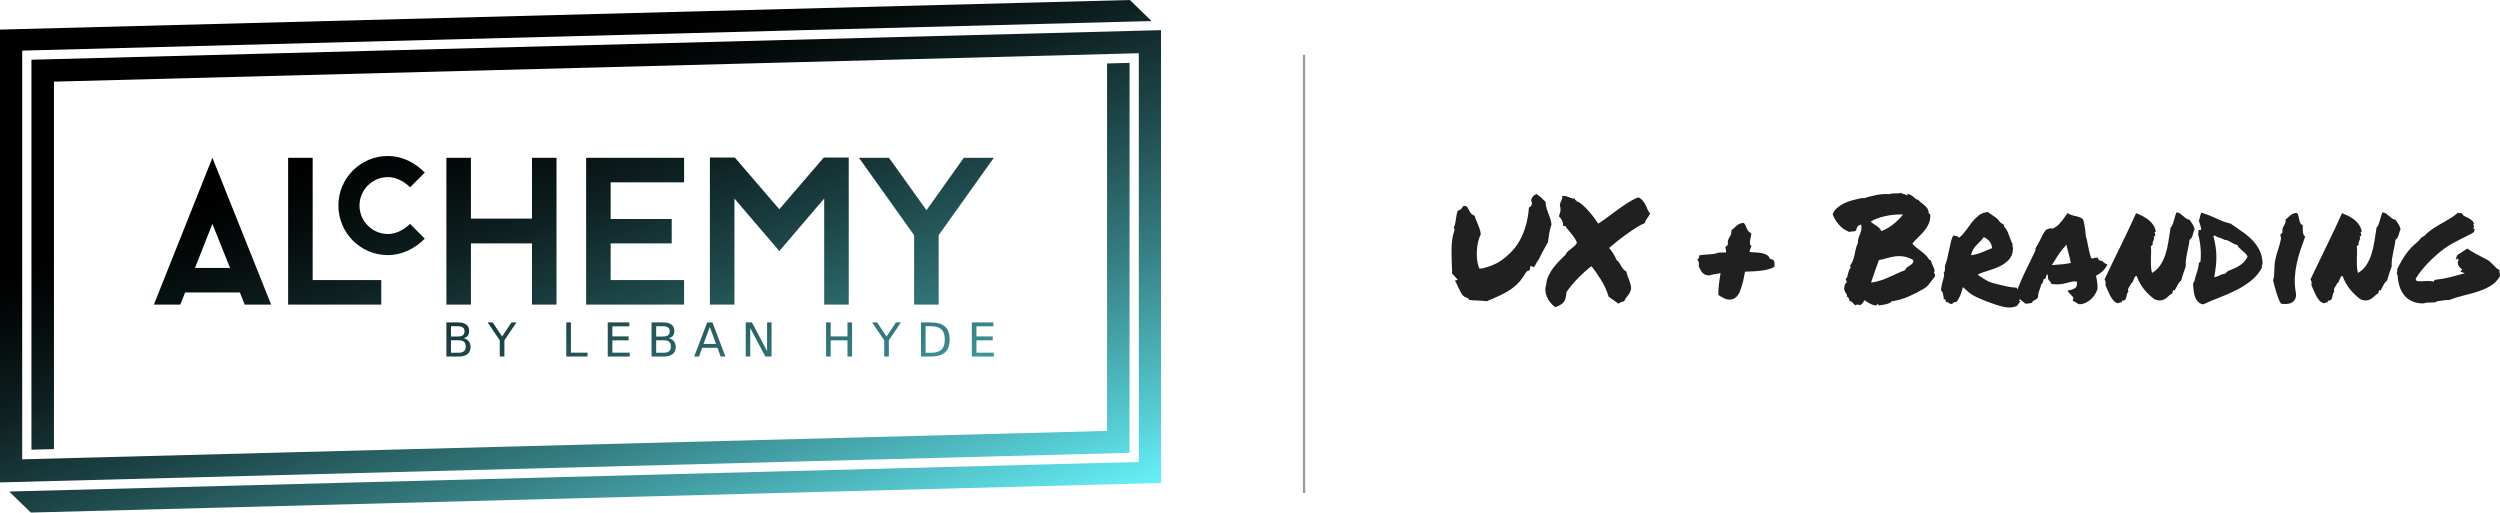
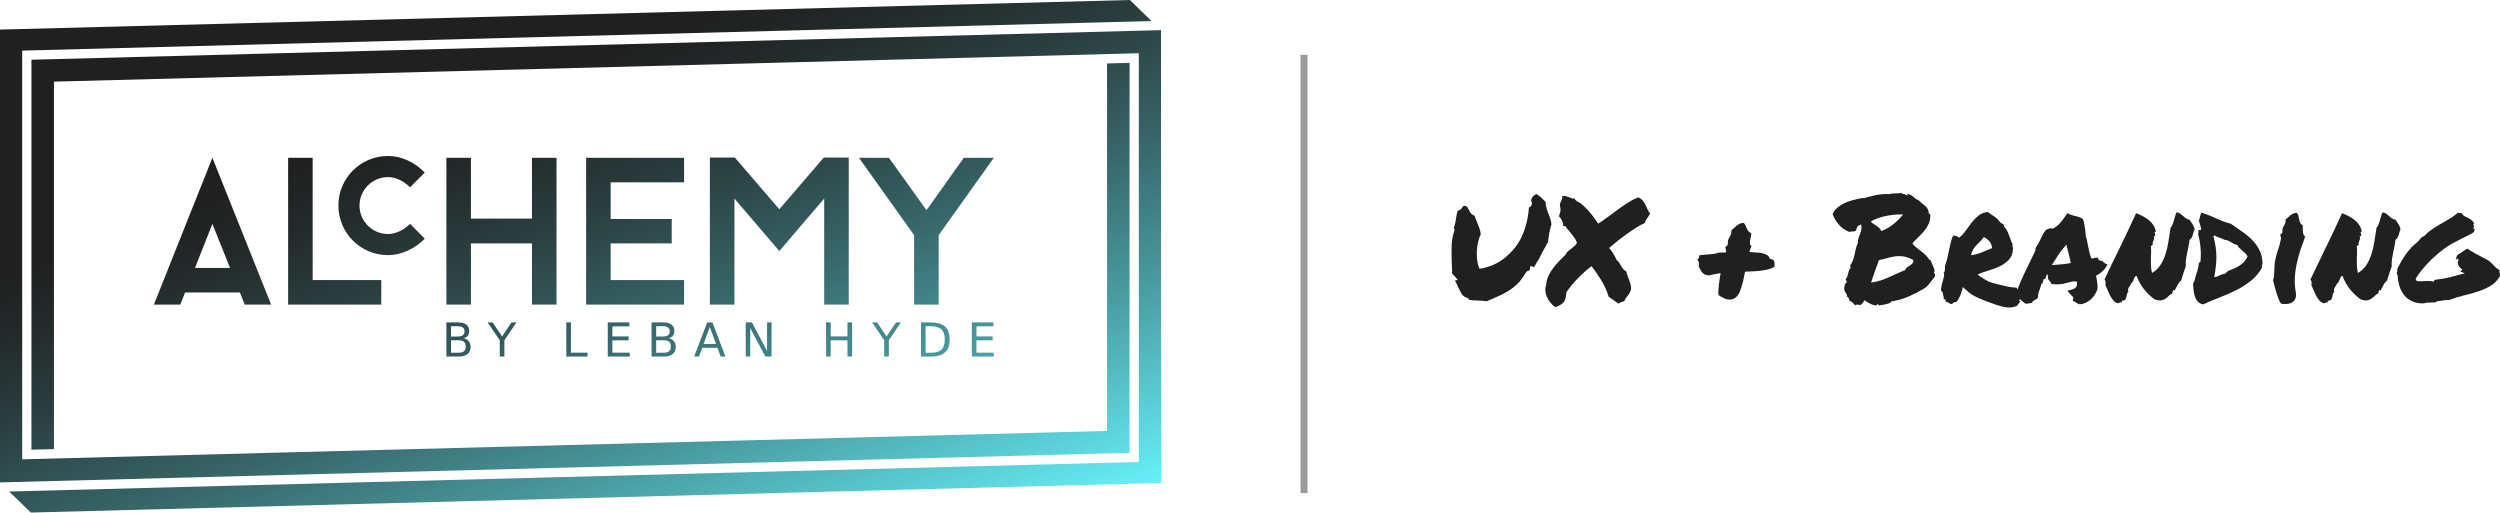
<svg xmlns="http://www.w3.org/2000/svg" version="1.1" baseProfile="basic" id="frame_base_shear2" x="0px" y="0px" width="1073.567px" height="220.106px" viewBox="0 0 1073.567 220.106" xml:space="preserve">
  <path display="none" d="M502.326,7.274l-9.499-8.826L10.142,11.088v199.367l11.039,11.204l481.146-12.6V7.274z M19.74,20.762  l9.176,9.314l0.266-0.263v171.375l-9.442,0.246V20.762z M501.345,208.104L21.599,220.666l-9.298-9.437l479.473-12.553V17.259  l-0.072,0.002v-0.026l-9.571,0.25v0.027L29.608,29.362l-9.193-9.333l480.93-12.592V208.104z M30.163,201.164V30.329L482.13,18.494  v170.835L30.163,201.164z" />
  <linearGradient id="SVGID_1_" gradientUnits="userSpaceOnUse" x1="309.732" y1="276.129" x2="188.838" y2="-56.024">
    <stop offset="0" style="stop-color:#66F1FA" />
-     <stop offset="0.114" style="stop-color:#51BFC6" />
-     <stop offset="0.279" style="stop-color:#347C80" />
-     <stop offset="0.429" style="stop-color:#1E4749" />
-     <stop offset="0.557" style="stop-color:#0E2021" />
-     <stop offset="0.658" style="stop-color:#040909" />
-     <stop offset="0.72" style="stop-color:#000000" />
+     <stop offset="0.05" style="stop-color:#60DEE6" />
+     <stop offset="0.233" style="stop-color:#499BA0" />
+     <stop offset="0.398" style="stop-color:#376669" />
+     <stop offset="0.539" style="stop-color:#2B4041" />
+     <stop offset="0.651" style="stop-color:#232929" />
+     <stop offset="0.72" style="stop-color:#202020" />
  </linearGradient>
  <path fill="url(#SVGID_1_)" d="M216.6,153.118v-6.979l5.184-7.681h-2.13l-4.036,6.03l-4.064-6.03h-2.131l5.184,7.681v6.979H216.6z   M191.689,67.752v63.062h10.541v-26.305h26.215v26.305h10.543V67.752h-10.543v26.125H202.23V67.752H191.689z M13.503,25.646v167.462  l9.666-0.252V35.059l465.866-12.199v175.512L3.938,211.073l9.277,9.033l485.354-12.709V12.944L13.503,25.646z M381.696,153.118  v-6.979l5.184-7.681h-2.13l-4.036,6.03l-4.063-6.03h-2.13l5.184,7.681v6.979H381.696z M103.014,125.589l2.07,5.225h11.352  L91.211,67.752l-25.135,63.062H77.43l2.07-5.225H103.014z M91.211,96.13l7.568,18.92H83.734L91.211,96.13z M191.685,153.118h5.262  c1.643,0,2.911-0.357,3.801-1.071c0.889-0.713,1.335-1.725,1.335-3.033c0-0.995-0.27-1.825-0.81-2.489  c-0.539-0.664-1.297-1.102-2.272-1.311c0.812-0.13,1.427-0.462,1.845-0.991c0.42-0.53,0.629-1.243,0.629-2.14  c0-1.16-0.411-2.054-1.229-2.683c-0.818-0.628-1.983-0.942-3.494-0.942h-5.067V153.118z M193.667,140.089h2.938  c0.969,0,1.69,0.183,2.165,0.549c0.474,0.367,0.711,0.919,0.711,1.658c0,0.747-0.237,1.303-0.711,1.665  c-0.475,0.363-1.196,0.545-2.165,0.545h-2.938V140.089z M193.667,146.117h3.181c1.068,0,1.859,0.217,2.374,0.653  c0.512,0.435,0.77,1.11,0.77,2.027c0,0.909-0.257,1.585-0.77,2.028c-0.515,0.44-1.306,0.661-2.374,0.661h-3.181V146.117z   M166.602,76.048c3.344,0,6.809,1.704,9.484,4.38l6.326-6.325c-4.318-4.378-9.852-7.114-15.811-7.114  c-11.797,0-21.285,9.546-21.285,21.282c0,11.737,9.488,21.285,21.285,21.285c5.959,0,11.492-2.737,15.811-7.056l-6.326-6.385  c-2.676,2.676-6.141,4.378-9.484,4.378c-6.691,0-12.223-5.473-12.223-12.223C154.379,81.523,159.91,76.048,166.602,76.048z   M485.066,26.995l-9.666,0.253v157.797L9.534,197.245V21.731l484.95-12.699L485.205,0L0,12.706v194.453l485.066-12.701V26.995z   M123.729,67.752v63.062h39.998v-10.541h-29.459V67.752H123.729z M426.601,140.127v-1.67h-9.268v14.66h9.443v-1.669h-7.462v-5.311  h6.981v-1.672h-6.981v-4.339H426.601z M322.908,138.458h-2.672v14.66h1.926v-12.264l6.498,12.264h2.67v-14.66h-1.924v12.264  L322.908,138.458z M243.18,138.458v14.66h9.125v-1.669h-7.143v-12.991H243.18z M334.662,89.858L315.57,67.663H304.85v63.151h10.541  V85.266l19.271,22.547l19.27-22.547v45.548h10.541V67.663h-10.719L334.662,89.858z M298.092,153.118h2.092l1.336-3.76h6.606  l1.336,3.76h2.062l-5.587-14.66h-2.248L298.092,153.118z M307.507,147.708h-5.39l2.691-7.296L307.507,147.708z M413.896,67.752  l-16.035,22.522l-16.125-22.522h-12.883l23.691,33.242v29.819h10.541v-29.819l23.695-33.242H413.896z M365.911,153.118v-14.66  h-1.982v6.009h-7.208v-6.009h-1.98v14.66h1.98v-6.979h7.208v6.979H365.911z M293.766,78.292v-10.54h-42.066v63.062h42.066v-10.541  h-31.531v-15.764h26.217V94.058h-26.217V78.292H293.766z M395.489,138.458v14.66h4.073c2.828,0,4.909-0.592,6.244-1.778  c1.336-1.185,2.004-3.039,2.004-5.566c0-2.514-0.665-4.361-1.994-5.542c-1.329-1.183-3.412-1.773-6.254-1.773H395.489z   M404.31,141.458c0.939,0.913,1.408,2.352,1.408,4.315c0,1.977-0.469,3.424-1.408,4.34c-0.939,0.915-2.419,1.374-4.442,1.374h-2.396  v-11.397h2.396C401.891,140.089,403.37,140.545,404.31,141.458z M288.956,144.222c0.419-0.53,0.629-1.243,0.629-2.14  c0-1.16-0.411-2.054-1.228-2.683c-0.819-0.628-1.984-0.942-3.494-0.942h-5.067v14.66h5.263c1.642,0,2.909-0.357,3.8-1.071  c0.89-0.713,1.335-1.725,1.335-3.033c0-0.995-0.271-1.825-0.811-2.489c-0.539-0.664-1.297-1.102-2.271-1.311  C287.922,145.083,288.537,144.751,288.956,144.222z M287.332,146.77c0.513,0.435,0.77,1.11,0.77,2.027  c0,0.909-0.257,1.585-0.77,2.028c-0.516,0.44-1.307,0.661-2.372,0.661h-3.181v-5.37h3.181  C286.025,146.117,286.816,146.333,287.332,146.77z M286.88,143.961c-0.475,0.363-1.195,0.545-2.165,0.545h-2.936v-4.417h2.936  c0.97,0,1.69,0.183,2.165,0.549c0.475,0.367,0.71,0.919,0.71,1.658C287.59,143.043,287.354,143.599,286.88,143.961z   M270.255,140.127v-1.67h-9.269v14.66h9.443v-1.669h-7.462v-5.311h6.981v-1.672h-6.981v-4.339H270.255z" />
-   <line fill="none" stroke="#9A9A9A" stroke-miterlimit="10" x1="559.993" y1="211.718" x2="559.993" y2="23.539" />
+   <line fill="none" stroke="#9A9A9A" stroke-width="3" stroke-miterlimit="10" x1="559.993" y1="211.718" x2="559.993" y2="23.539" />
  <g>
    <path fill="#202020" d="M624.614,98.855c-0.084-0.541-0.188-0.875-0.312-1c0.291-0.75,0.51-1.489,0.656-2.219   c0.146-0.729,0.26-1.427,0.344-2.094c0.083-0.583,0.177-1.125,0.281-1.625c0.104-0.5,0.239-0.979,0.406-1.438   c0.708-0.166,1.239-0.469,1.594-0.906c0.354-0.438,0.635-0.822,0.844-1.156c0.75-0.041,1.239,0.062,1.469,0.312   c0.229,0.25,0.489,0.667,0.781,1.25c0.208,0.459,0.5,0.948,0.875,1.469c0.375,0.521,0.938,0.928,1.688,1.219   c0.125,0.459,0.271,0.896,0.438,1.312c0.166,0.417,0.354,0.854,0.562,1.312c0.375,0.875,0.729,1.781,1.062,2.719   c0.333,0.938,0.521,1.823,0.562,2.656c-0.5,0.959-0.886,2.062-1.156,3.312c-0.271,1.25-0.438,2.511-0.5,3.781   c-0.062,1.271-0.031,2.49,0.094,3.656c0.125,1.167,0.333,2.146,0.625,2.938l0.375,1l1.375-0.125c1.5-0.375,2.854-0.802,4.062-1.281   c1.208-0.479,2.333-1.052,3.375-1.719c1.041-0.666,2.041-1.426,3-2.281c0.958-0.854,1.958-1.864,3-3.031   c1-1.166,1.896-2.489,2.688-3.969c0.791-1.479,1.447-3.01,1.969-4.594c0.521-1.583,0.927-3.166,1.219-4.75   c0.291-1.583,0.479-3.062,0.562-4.438c0.791-0.375,1.229-0.979,1.312-1.812l-0.188-0.812c-0.125-0.208-0.178-0.406-0.156-0.594   c0.021-0.188,0.072-0.364,0.156-0.531c0.333-0.958,1.041-1.666,2.125-2.125c0.75,0.5,1.447,1.042,2.094,1.625   c0.646,0.584,1.239,1.167,1.781,1.75c0.083,1.125,0.25,2.094,0.5,2.906s0.521,1.594,0.812,2.344   c0.291,0.709,0.552,1.396,0.781,2.062c0.229,0.667,0.385,1.479,0.469,2.438c-0.417,1.25-0.719,2.428-0.906,3.531   c-0.188,1.104-0.365,2.261-0.531,3.469l-0.125,0.688c-0.75,1.292-1.49,2.615-2.219,3.969c-0.729,1.354-1.323,2.531-1.781,3.531   c-0.25,0.25-0.469,0.542-0.656,0.875c-0.188,0.334-0.365,0.667-0.531,1c-0.084,0.125-0.198,0.334-0.344,0.625   c-0.146,0.292-0.281,0.5-0.406,0.625l-1.5-0.562l-0.375,1.938l-1,0.25l-0.75,0.875c-0.959,1.667-1.969,3.062-3.031,4.188   s-2.25,2.125-3.562,3s-2.792,1.698-4.438,2.469c-1.646,0.771-3.531,1.594-5.656,2.469c-0.834-0.125-1.553-0.197-2.156-0.219   c-0.604-0.021-1.198-0.052-1.781-0.094c-0.584,0-1.146-0.021-1.688-0.062c-0.542-0.041-1.167-0.104-1.875-0.188   c-0.167-0.375-0.396-0.646-0.688-0.812c-0.292-0.166-0.562-0.25-0.812-0.25c-0.834-0.416-1.459-1-1.875-1.75   c-0.417-0.75-0.854-1.583-1.312-2.5c-0.209-0.5-0.428-1-0.656-1.5c-0.229-0.5-0.511-0.979-0.844-1.438l1.25-0.375l-1.625-1.875   c-0.125-0.125-0.261-0.25-0.406-0.375c-0.146-0.125-0.281-0.271-0.406-0.438v-1.188c-0.167-3.416-0.24-6.572-0.219-9.468   c0.021-2.896,0.406-5.447,1.156-7.656L624.614,98.855z" />
    <path fill="#202020" d="M667.864,131.917c-1.625-1.209-2.823-2.697-3.594-4.469c-0.771-1.771-0.864-3.531-0.281-5.281   c0.084-1.291,0.406-2.531,0.969-3.719s1.25-2.322,2.062-3.406c0.812-1.083,1.697-2.104,2.656-3.062   c0.958-0.958,1.854-1.853,2.688-2.687c0.166-0.5,0.458-0.938,0.875-1.312c0.416-0.375,0.864-0.739,1.344-1.094   c0.479-0.354,0.958-0.739,1.438-1.156c0.479-0.416,0.864-0.896,1.156-1.438c-0.167-0.583-0.438-1.166-0.812-1.75   c-0.375-0.583-0.792-1.166-1.25-1.75c-0.459-0.583-0.938-1.166-1.438-1.75c-0.5-0.583-0.959-1.188-1.375-1.812   c-0.042-0.208-0.198-0.271-0.469-0.188c-0.271,0.084-0.469,0.062-0.594-0.062c0.083-0.666-0.053-1.385-0.406-2.156   c-0.354-0.771-0.823-1.427-1.406-1.969c0.208-0.5,0.406-1.146,0.594-1.938c0.188-0.791,0.135-1.646-0.156-2.562   c-0.042-0.416,0.01-0.812,0.156-1.188c0.146-0.375,0.302-0.729,0.469-1.062c0.166-0.333,0.291-0.656,0.375-0.969   c0.083-0.312,0.062-0.635-0.062-0.969c0.625-0.083,1.197-0.052,1.719,0.094c0.521,0.146,1,0.312,1.438,0.5s0.854,0.344,1.25,0.469   c0.396,0.125,0.781,0.104,1.156-0.062c-0.084,0.25-0.094,0.428-0.031,0.531c0.062,0.104,0.146,0.188,0.25,0.25   c0.104,0.062,0.208,0.115,0.312,0.156c0.104,0.042,0.156,0.146,0.156,0.312c0.791,0.25,1.656,0.792,2.594,1.625   c0.938,0.834,1.844,1.75,2.719,2.75s1.666,1.99,2.375,2.969c0.708,0.979,1.229,1.74,1.562,2.281c1.208-0.75,2.51-1.646,3.906-2.688   c1.396-1.041,2.833-2.104,4.312-3.188c1.479-1.083,2.979-2.114,4.5-3.094c1.521-0.979,3.01-1.76,4.469-2.344   c0.833,0.375,1.489,0.854,1.969,1.438c0.479,0.584,0.875,1.198,1.188,1.844c0.312,0.646,0.604,1.292,0.875,1.938   c0.271,0.646,0.635,1.219,1.094,1.719c-0.417,0.834-0.854,1.531-1.312,2.094c-0.459,0.562-0.792,1.24-1,2.031   c-1.042,0.417-2.292,1.084-3.75,2c-1.25,0.792-2.834,1.875-4.75,3.25c-1.917,1.375-4.188,3.188-6.812,5.438   c0.625,0.709,1.135,1.375,1.531,2c0.396,0.625,0.719,1.167,0.969,1.625c0.291,0.542,0.521,1.042,0.688,1.5   c0.458,0.334,0.833,0.729,1.125,1.188c0.291,0.459,0.572,0.928,0.844,1.406c0.271,0.479,0.572,0.928,0.906,1.344   c0.333,0.417,0.771,0.75,1.312,1c0.166,0.75,0.375,1.448,0.625,2.094c0.25,0.646,0.489,1.281,0.719,1.906   c0.229,0.625,0.416,1.24,0.562,1.844c0.146,0.604,0.197,1.219,0.156,1.844c-0.334,1.125-0.834,2.062-1.5,2.812   c-0.667,0.75-1.146,1.521-1.438,2.312c-0.459,0.125-0.906,0.261-1.344,0.406s-0.803,0.364-1.094,0.656l-4.25-3   c-0.75-2.5-1.834-4.896-3.25-7.188c-1.417-2.291-2.792-4.271-4.125-5.938c-2,1.542-3.917,3.25-5.75,5.125   c-1.834,1.875-3.5,3.875-5,6c-0.084,1.042-0.209,1.906-0.375,2.594c-0.167,0.688-0.438,1.261-0.812,1.719s-0.854,0.854-1.438,1.188   C669.468,131.25,668.739,131.583,667.864,131.917z" />
    <path fill="#202020" d="M760.052,111.167c0.625,0.084,1.072,0.229,1.344,0.438c0.271,0.209,0.447,0.469,0.531,0.781   c0.083,0.312,0.114,0.656,0.094,1.031c-0.021,0.375-0.031,0.75-0.031,1.125c-0.625,0.417-1.406,0.761-2.344,1.031   c-0.938,0.271-1.969,0.479-3.094,0.625c-1.125,0.146-2.303,0.25-3.531,0.312c-1.229,0.062-2.448,0.115-3.656,0.156   c-0.209,1.167-0.459,2.406-0.75,3.719c-0.292,1.312-0.771,2.906-1.438,4.781c-0.584,1.292-1.25,2.198-2,2.719   c-0.75,0.521-1.531,0.781-2.344,0.781s-1.636-0.197-2.469-0.594c-0.834-0.396-1.625-0.844-2.375-1.344   c-0.084-0.541-0.104-1.188-0.062-1.938c0.041-0.75,0.104-1.552,0.188-2.406c0.083-0.854,0.197-1.708,0.344-2.562   c0.146-0.854,0.281-1.697,0.406-2.531c-1.334,0.209-2.406,0.396-3.219,0.562c-0.812,0.167-1.386,0.312-1.719,0.438   c-0.792-0.041-1.417-0.188-1.875-0.438c-0.459-0.25-0.834-0.552-1.125-0.906c-0.292-0.354-0.542-0.76-0.75-1.219   c-0.209-0.458-0.459-0.938-0.75-1.438c0.166-0.333,0.197-0.812,0.094-1.438c-0.104-0.625-0.344-1.104-0.719-1.438   c0.333-0.041,0.583-0.281,0.75-0.718c0.166-0.438,0.166-0.76,0-0.969c0.666-0.166,1.385-0.281,2.156-0.344   c0.771-0.062,1.531-0.114,2.281-0.156c0.75-0.041,1.458-0.114,2.125-0.219c0.666-0.104,1.25-0.281,1.75-0.531   c0.583,0,1.135-0.01,1.656-0.031c0.521-0.021,1.072-0.031,1.656-0.031c0.125-0.541,0.104-1-0.062-1.375   c-0.167-0.375-0.209-0.708-0.125-1c0.083-0.208,0.239-0.344,0.469-0.406c0.229-0.062,0.364-0.197,0.406-0.406   c0.166-0.541,0.208-0.969,0.125-1.281c-0.084-0.312,0-0.719,0.25-1.219c0.208-0.333,0.489-0.854,0.844-1.562   c0.354-0.708,0.489-1.458,0.406-2.25c0.416-0.291,0.802-0.625,1.156-1c0.354-0.375,0.729-0.719,1.125-1.031   c0.396-0.312,0.833-0.583,1.312-0.812c0.479-0.229,1.072-0.344,1.781-0.344c0.375,0.459,0.646,0.896,0.812,1.312   c0.166,0.417,0.333,0.812,0.5,1.188c0.166,0.375,0.385,0.729,0.656,1.062c0.271,0.334,0.677,0.646,1.219,0.938   c0,0.375-0.062,0.834-0.188,1.375c-0.125,0.542-0.229,1.084-0.312,1.625c-0.084,0.542-0.104,1.021-0.062,1.438   c0.041,0.417,0.25,0.709,0.625,0.875c-0.167,0.459-0.323,0.906-0.469,1.344c-0.146,0.438-0.281,0.865-0.406,1.281   c0.708,0.125,1.521,0.198,2.438,0.219c0.916,0.021,1.791,0.104,2.625,0.25c0.833,0.146,1.594,0.396,2.281,0.75   C759.271,109.741,759.76,110.335,760.052,111.167z" />
    <path fill="#202020" d="M794.114,99.605c-1.75-0.708-3.198-1.708-4.344-3c-1.146-1.291-2.072-2.812-2.781-4.562   c0.417-1.125,1.084-2.072,2-2.844c0.916-0.771,1.947-1.427,3.094-1.969c1.146-0.541,2.364-0.979,3.656-1.312   c1.291-0.333,2.541-0.625,3.75-0.875c0.25,0.084,0.375,0.084,0.375,0c0-0.083,0.104-0.041,0.312,0.125   c1.5-0.458,3.229-0.906,5.188-1.344c1.958-0.438,4.041-0.594,6.25-0.469c0.291-0.166,0.646-0.26,1.062-0.281   c0.416-0.021,0.854-0.031,1.312-0.031c0.458,0,0.896-0.01,1.312-0.031c0.416-0.021,0.771-0.094,1.062-0.219   c0.25,0.292,0.625,0.469,1.125,0.531s1.021,0.281,1.562,0.656c0.166,0.042,0.166-0.031,0-0.219   c-0.167-0.188-0.146-0.322,0.062-0.406c0.541,0,1.021,0.125,1.438,0.375c0.416,0.25,0.802,0.531,1.156,0.844   c0.354,0.312,0.688,0.594,1,0.844s0.656,0.375,1.031,0.375c0.375,0.459,0.822,0.886,1.344,1.281c0.521,0.396,1.021,0.803,1.5,1.219   c0.479,0.417,0.875,0.875,1.188,1.375s0.469,1.062,0.469,1.688c-0.042,0.25,0.041,0.396,0.25,0.438   c0.208,0.042,0.354,0.167,0.438,0.375c0.041,1.542-0.198,2.875-0.719,4c-0.521,1.125-1.178,2.156-1.969,3.094   c-0.792,0.938-1.636,1.823-2.531,2.656c-0.896,0.834-1.719,1.729-2.469,2.688c0.5,0.625,1.072,1.198,1.719,1.719   c0.646,0.521,1.302,1.031,1.969,1.531c0.666,0.5,1.302,1.031,1.906,1.594c0.604,0.562,1.114,1.198,1.531,1.906   c0.125,0.25,0.396,0.417,0.812,0.5c0.125,0.5,0.302,1.011,0.531,1.531c0.229,0.521,0.447,1.021,0.656,1.5   c0.208,0.479,0.333,0.906,0.375,1.281c0.041,0.375-0.062,0.688-0.312,0.938c0.291,0.167,0.458,0.428,0.5,0.781   c0.041,0.354,0.041,0.636,0,0.844c-0.917,1.125-1.542,1.917-1.875,2.375c-0.334,0.459-0.584,0.792-0.75,1   c-0.167,0.209-0.334,0.396-0.5,0.562c-0.167,0.167-0.542,0.5-1.125,1c-2.209,1.334-4.511,2.531-6.906,3.594   c-2.396,1.062-4.886,1.781-7.469,2.156c-0.209,0.292-0.511,0.531-0.906,0.719c-0.396,0.188-0.844,0.344-1.344,0.469   s-1.031,0.229-1.594,0.312c-0.562,0.083-1.073,0.166-1.531,0.25c-0.209-0.084-0.323-0.219-0.344-0.406   c-0.021-0.188-0.136-0.323-0.344-0.406c-0.042,0.5-0.261,0.76-0.656,0.781c-0.396,0.021-0.886-0.073-1.469-0.281   c-0.584-0.209-1.188-0.5-1.812-0.875s-1.167-0.729-1.625-1.062c-0.209,0.375-0.469,0.771-0.781,1.188s-0.636,0.708-0.969,0.875   c-0.584-0.084-1.011-0.146-1.281-0.188c-0.271-0.042-0.531,0.062-0.781,0.312c-0.334-0.167-0.584-0.344-0.75-0.531   c-0.167-0.188-0.334-0.375-0.5-0.562c-0.167-0.188-0.354-0.354-0.562-0.5c-0.209-0.146-0.521-0.281-0.938-0.406   c0.083-0.208,0.021-0.531-0.188-0.969c-0.209-0.438-0.5-0.697-0.875-0.781c0.208-0.333,0.125-0.76-0.25-1.281   c-0.375-0.521-0.667-1.114-0.875-1.781c0.041-0.291,0.072-0.594,0.094-0.906c0.021-0.312,0.062-0.604,0.125-0.875   c0.062-0.271,0.156-0.51,0.281-0.719c0.125-0.208,0.333-0.354,0.625-0.438c-0.042-0.541-0.209-1.062-0.5-1.562   c0.375-0.291,0.625-0.656,0.75-1.094s0.239-0.885,0.344-1.344c0.104-0.458,0.239-0.906,0.406-1.344   c0.166-0.438,0.438-0.802,0.812-1.094c-0.084-0.125-0.167-0.229-0.25-0.312c-0.084-0.083-0.125-0.229-0.125-0.438   c0.625-1.041,1.062-1.927,1.312-2.656c0.25-0.728,0.447-1.437,0.594-2.125c0.146-0.688,0.302-1.427,0.469-2.219   c0.166-0.791,0.5-1.791,1-3c-0.042-0.75,0.041-1.416,0.25-2c0.208-0.583,0.427-1.156,0.656-1.719   c0.229-0.562,0.406-1.156,0.531-1.781s0.104-1.354-0.062-2.188c-0.709,0.084-1.219,0.334-1.531,0.75   c-0.312,0.417-0.511,0.979-0.594,1.688c-0.375,0.334-0.854,0.49-1.438,0.469C795.093,99.366,794.572,99.439,794.114,99.605z    M817.239,92.105c-2.584-0.083-5.125,0.146-7.625,0.688c-2.5,0.542-4.604,1.334-6.312,2.375c0.833,0.709,1.697,1.334,2.594,1.875   c0.896,0.542,1.572,1.271,2.031,2.188c2-0.791,3.75-1.802,5.25-3.031C814.677,94.971,816.03,93.605,817.239,92.105z    M821.614,111.667c-1.584-0.875-3.031-1.395-4.344-1.562c-1.312-0.166-2.562-0.156-3.75,0.031s-2.323,0.448-3.406,0.781   c-1.084,0.333-2.167,0.583-3.25,0.75c-0.542,1.417-1.104,2.979-1.688,4.688c-0.584,1.709-1.146,3.375-1.688,5   c1.5-0.208,2.875-0.521,4.125-0.938c1.25-0.416,2.458-0.885,3.625-1.406c1.166-0.521,2.312-1.041,3.438-1.562   c1.125-0.521,2.291-1.01,3.5-1.469c0.125-0.5,0.396-0.896,0.812-1.188c0.416-0.291,0.833-0.572,1.25-0.844   c0.416-0.271,0.771-0.572,1.062-0.906C821.593,112.709,821.697,112.251,821.614,111.667z" />
    <path fill="#202020" d="M842.927,123.292c-0.459,1.667-0.865,2.928-1.219,3.781c-0.354,0.854-0.886,1.74-1.594,2.656   c-0.542-0.083-0.917-0.021-1.125,0.188c-0.209,0.208-0.438,0.396-0.688,0.562c-0.375,0.083-0.646,0.083-0.812,0   c-0.167-0.084-0.312-0.178-0.438-0.281c-0.125-0.104-0.281-0.209-0.469-0.312s-0.469-0.156-0.844-0.156   c-0.084-0.333-0.178-0.646-0.281-0.938c-0.104-0.291-0.386-0.396-0.844-0.312c0.083-0.333,0.104-0.614,0.062-0.844   c-0.042-0.229-0.094-0.438-0.156-0.625s-0.115-0.375-0.156-0.562c-0.042-0.188-0.021-0.427,0.062-0.719   c-0.209,0-0.375-0.146-0.5-0.438c-0.125-0.291-0.271-0.583-0.438-0.875c0.125-0.75,0.25-1.458,0.375-2.125   c0.125-0.666,0.281-1.291,0.469-1.875c0.188-0.583,0.344-1.166,0.469-1.75c0.125-0.583,0.062-1.188-0.188-1.812   c0.166,0.125,0.291,0.094,0.375-0.094c0.083-0.188,0.146-0.438,0.188-0.75c0.041-0.312,0.062-0.625,0.062-0.938   s-0.021-0.572-0.062-0.781c0.416-1.083,0.76-2.197,1.031-3.343c0.271-1.146,0.521-2.281,0.75-3.406   c0.229-1.125,0.469-2.229,0.719-3.312c0.25-1.083,0.583-2.083,1-3c0.458-0.083,0.969-0.031,1.531,0.156s0.906,0.428,1.031,0.719   c1.083-0.833,2.041-1.844,2.875-3.031c0.833-1.188,1.688-2.344,2.562-3.469s1.844-2.125,2.906-3s2.406-1.396,4.031-1.562   c0.833,0.625,1.76,1.261,2.781,1.906c1.021,0.646,1.864,1.49,2.531,2.531c0.333,0.167,0.614,0.344,0.844,0.531   c0.229,0.188,0.51,0.386,0.844,0.594v0.75c0.5,0.459,0.906,0.99,1.219,1.594c0.312,0.604,0.594,1.25,0.844,1.938   s0.5,1.375,0.75,2.062s0.541,1.344,0.875,1.969c-0.084,0.209-0.125,0.386-0.125,0.531c0,0.146,0.031,0.303,0.094,0.469   c0.062,0.167,0.114,0.334,0.156,0.5c0.041,0.167,0.041,0.396,0,0.688c-0.125,1.834-0.719,3.312-1.781,4.437   c-1.062,1.125-2.344,2.053-3.844,2.781c-1.5,0.729-3.104,1.344-4.812,1.844c-1.709,0.5-3.25,1.042-4.625,1.625   c0,0.167,0.072,0.25,0.219,0.25c0.146,0,0.197,0.104,0.156,0.312c1,0.625,1.791,1.125,2.375,1.5   c0.583,0.375,1.135,0.688,1.656,0.938c0.521,0.25,1.083,0.469,1.688,0.656c0.604,0.188,1.447,0.406,2.531,0.656   c1.083,0.25,1.927,0.448,2.531,0.594c0.604,0.146,1.156,0.271,1.656,0.375c0.5,0.104,1.01,0.188,1.531,0.25   c0.521,0.062,1.26,0.136,2.219,0.219c0.375,0.375,0.697,0.823,0.969,1.344c0.271,0.521,0.447,1.042,0.531,1.562   c0.083,0.521,0.104,1.021,0.062,1.5c-0.042,0.479-0.188,0.865-0.438,1.156c0.041,0.125,0.135,0.178,0.281,0.156   c0.146-0.021,0.302-0.01,0.469,0.031c-0.25,0.167-0.459,0.375-0.625,0.625c-0.167,0.25-0.334,0.5-0.5,0.75   c-0.167,0.25-0.354,0.469-0.562,0.656c-0.209,0.188-0.5,0.302-0.875,0.344c-1.292,0.5-2.917,0.531-4.875,0.094   c-1.959-0.438-4.438-1.24-7.438-2.406c-1.5-0.583-2.719-1.094-3.656-1.531s-1.75-0.875-2.438-1.312s-1.312-0.906-1.875-1.406   S843.718,124.001,842.927,123.292z M851.864,101.855c-0.459,0.667-0.969,1.271-1.531,1.812c-0.562,0.542-1.104,1.094-1.625,1.656   c-0.521,0.562-0.99,1.188-1.406,1.875c-0.417,0.688-0.709,1.49-0.875,2.406c1.458-0.166,2.979-0.572,4.562-1.219   c1.583-0.646,3.083-1.26,4.5-1.844c-0.167-1.291-0.615-2.333-1.344-3.125C853.416,102.627,852.655,102.105,851.864,101.855z" />
    <path fill="#202020" d="M900.552,124.542c-0.25,0.709-0.615,1.428-1.094,2.156c-0.479,0.729-1.042,1.375-1.688,1.938   c-0.646,0.562-1.365,1.031-2.156,1.406c-0.792,0.375-1.625,0.583-2.5,0.625c-0.542-0.125-0.906-0.261-1.094-0.406   c-0.188-0.146-0.386-0.281-0.594-0.406c-0.125-0.083-0.24-0.156-0.344-0.219c-0.104-0.062-0.198-0.114-0.281-0.156l-0.75-0.312   l0.25-0.812c0.083-0.333,0.062-0.594-0.062-0.781s-0.375-0.447-0.75-0.781c-0.125-0.125-0.25-0.25-0.375-0.375   s-0.229-0.25-0.312-0.375l-1.062-1.188l1.688-0.438c1.041-0.291,1.739-0.666,2.094-1.125c0.354-0.458,0.489-1.229,0.406-2.312   c-0.834-0.166-1.531-0.188-2.094-0.062s-1.136,0.271-1.719,0.438c-0.75,0.209-1.511,0.386-2.281,0.531   c-0.771,0.146-1.615,0.219-2.531,0.219c-0.334,0-0.646-0.01-0.938-0.031c-0.292-0.021-0.604-0.052-0.938-0.094l-0.625-0.125   c-0.084-0.458-0.167-0.719-0.25-0.781c-0.084-0.062-0.167-0.135-0.25-0.219c-0.209-0.208-0.428-0.489-0.656-0.844   c-0.229-0.354-0.281-0.802-0.156-1.344c-0.209-0.375-0.334-0.75-0.375-1.125c-0.25,0.5-0.438,1.021-0.562,1.562l-0.25,0.625   l-0.625,0.125c-0.084,0.042-0.146,0.136-0.188,0.281c-0.042,0.146-0.062,0.261-0.062,0.344l-0.312,1.062   c-0.084,0.084-0.167,0.156-0.25,0.219c-0.084,0.062-0.167,0.136-0.25,0.219c-0.084,0.375-0.188,0.75-0.312,1.125   s-0.25,0.729-0.375,1.062c-0.209,0.542-0.386,1.073-0.531,1.594c-0.146,0.521-0.198,1.031-0.156,1.531l-0.25,0.688   c-0.209,0.25-0.438,0.448-0.688,0.594c-0.25,0.146-0.5,0.281-0.75,0.406c-0.084,0.084-0.198,0.156-0.344,0.219   c-0.146,0.062-0.261,0.115-0.344,0.156l-0.188,0.688l-0.75,0.125c-0.459,0.083-0.781,0.146-0.969,0.188   c-0.188,0.041-0.406,0.062-0.656,0.062l-0.625-0.062c-0.459-0.375-0.812-0.677-1.062-0.906c-0.25-0.229-0.542-0.447-0.875-0.656   c-0.375-0.5-0.583-0.875-0.625-1.125c-0.041-0.25-0.083-0.479-0.125-0.688c-0.083-0.25-0.135-0.458-0.156-0.625   c-0.021-0.166-0.072-0.291-0.156-0.375l-0.812-0.75l0.688-0.562l0.062-1.062c0.834-2.125,1.719-4.166,2.656-6.125   c0.938-1.958,1.906-3.958,2.906-6c0.333-0.666,0.656-1.333,0.969-2c0.312-0.666,0.635-1.333,0.969-2   c-0.042-0.125-0.062-0.271-0.062-0.438c0-0.166,0.041-0.354,0.125-0.562c0.458-0.708,0.833-1.344,1.125-1.906   c0.291-0.562,0.583-1.135,0.875-1.719c0.333-0.708,0.677-1.396,1.031-2.062c0.354-0.666,0.802-1.354,1.344-2.062l1-0.438   c0.125-0.041,0.271-0.094,0.438-0.156c0.166-0.062,0.354-0.094,0.562-0.094l0.938,0.125c1.166-0.541,2.188-1.302,3.062-2.281   c0.875-0.979,1.771-2.156,2.688-3.531l0.625-0.875l0.812,0.5c0.208,0.125,0.5,0.24,0.875,0.344   c0.375,0.104,0.771,0.219,1.188,0.344c0.75,0.167,1.458,0.354,2.125,0.562c0.666,0.209,1.208,0.521,1.625,0.938   c0.25,0.667,0.396,1.167,0.438,1.5c0.041,0.334,0.104,0.667,0.188,1c0.125,0.709,0.239,1.417,0.344,2.125   c0.104,0.709,0.177,1.5,0.219,2.375c0.208,0.709,0.385,1.406,0.531,2.094c0.146,0.688,0.281,1.386,0.406,2.094   c0.208,1,0.416,1.969,0.625,2.906c0.208,0.938,0.479,1.823,0.812,2.656c0.333,0,0.541,0.021,0.625,0.062   c0.208-0.083,0.427-0.146,0.656-0.188c0.229-0.041,0.489-0.083,0.781-0.125l0.688-0.062l0.25,0.625   c0.041,0.209,0.25,0.417,0.625,0.625c0.541,0.042,0.938,0.156,1.188,0.344s0.479,0.386,0.688,0.594   c0.166,0.167,0.333,0.292,0.5,0.375l0.938,0.375l-0.5,0.938c-0.417,0.75-1.011,1.469-1.781,2.156   c-0.771,0.688-1.636,1.261-2.594,1.719c0.041,0.25,0.072,0.49,0.094,0.719c0.021,0.229,0.072,0.469,0.156,0.719   c0.125,0.709,0.229,1.438,0.312,2.188c0.083,0.75,0.083,1.521,0,2.312L900.552,124.542z M882.489,113.73   c1.25-0.083,2.385-0.177,3.406-0.281c1.021-0.104,2.156-0.281,3.406-0.531c-0.292-1.25-0.604-2.551-0.938-3.906   c-0.334-1.354-0.688-2.697-1.062-4.031l-0.375,0.625c-0.834,0.875-1.636,1.854-2.406,2.938c-0.771,1.084-1.428,2.104-1.969,3.062   c-0.25,0.375-0.5,0.75-0.75,1.125s-0.479,0.75-0.688,1.125c0.25-0.041,0.489-0.062,0.719-0.062   C882.062,113.792,882.28,113.772,882.489,113.73z" />
    <path fill="#202020" d="M917.489,118.417c-0.375,0.084-0.646,0.303-0.812,0.656c-0.167,0.354-0.323,0.719-0.469,1.094   c-0.146,0.375-0.292,0.719-0.438,1.031c-0.146,0.312-0.365,0.469-0.656,0.469c-0.042,0.334-0.156,0.625-0.344,0.875   s-0.365,0.511-0.531,0.781c-0.167,0.271-0.292,0.562-0.375,0.875c-0.084,0.312-0.042,0.678,0.125,1.094   c-0.334,0.25-0.542,0.604-0.625,1.062c-0.084,0.459-0.178,0.896-0.281,1.312c-0.104,0.417-0.281,0.771-0.531,1.062   c-0.25,0.292-0.709,0.417-1.375,0.375c-0.125,0.167-0.146,0.271-0.062,0.312c0.083,0.042,0.146,0.188,0.188,0.438   c-0.459-0.083-0.803-0.053-1.031,0.094c-0.229,0.146-0.511,0.239-0.844,0.281c-0.792-0.25-1.448-0.688-1.969-1.312   c-0.521-0.625-0.979-1.322-1.375-2.094c-0.396-0.771-0.75-1.552-1.062-2.344c-0.312-0.791-0.614-1.479-0.906-2.062   c0.125-0.458,0.146-0.906,0.062-1.344c-0.083-0.438-0.229-0.802-0.438-1.094c2.041-4.333,4.271-8.958,6.688-13.875   c2.416-4.916,4.708-9.771,6.875-14.562c0.958,0.375,1.906,0.803,2.844,1.281c0.938,0.479,1.791,1.031,2.562,1.656   c0.771,0.625,1.427,1.344,1.969,2.156c0.541,0.812,0.896,1.719,1.062,2.719c-0.084,0.25-0.178,0.344-0.281,0.281   c-0.104-0.062-0.198-0.031-0.281,0.094c0.166,0.209,0.26,0.354,0.281,0.438c0.021,0.084,0.021,0.167,0,0.25   c-0.021,0.084-0.031,0.198-0.031,0.344c0,0.146,0.062,0.344,0.188,0.594c-0.167-0.041-0.281-0.021-0.344,0.062   c-0.062,0.084-0.198,0.084-0.406,0c0.166,0.459,0.219,0.834,0.156,1.125c-0.062,0.292-0.156,0.553-0.281,0.781   c-0.125,0.229-0.229,0.479-0.312,0.75c-0.084,0.271-0.062,0.615,0.062,1.031c-0.125,0-0.219,0.031-0.281,0.094   s-0.115,0.125-0.156,0.188c-0.042,0.062-0.094,0.125-0.156,0.188s-0.156,0.073-0.281,0.031c0.125,0.917,0.166,1.834,0.125,2.75   c-0.042,0.917-0.073,1.844-0.094,2.781c-0.021,0.938-0.011,1.917,0.031,2.938c0.041,1.021,0.188,2.073,0.438,3.156   c1.5-0.875,2.697-2,3.594-3.375c0.896-1.375,1.625-2.916,2.188-4.625c0.562-1.708,0.989-3.541,1.281-5.5   c0.291-1.958,0.604-3.958,0.938-6c0.375-0.375,0.666-0.833,0.875-1.375c0.208-0.541,0.396-1.114,0.562-1.719   c0.166-0.604,0.333-1.208,0.5-1.812c0.166-0.604,0.375-1.156,0.625-1.656c0.625,0.084,1.156,0.281,1.594,0.594s0.844,0.646,1.219,1   c0.375,0.354,0.771,0.688,1.188,1c0.416,0.312,0.938,0.511,1.562,0.594c0.5,0.709,0.958,1.396,1.375,2.062   c0.416,0.667,0.688,1.375,0.812,2.125c-0.209,0.334-0.365,0.709-0.469,1.125c-0.104,0.417-0.219,0.834-0.344,1.25   c-0.125,0.417-0.292,0.803-0.5,1.156c-0.209,0.354-0.5,0.656-0.875,0.906c-0.125,1.084-0.281,2.073-0.469,2.969   c-0.188,0.896-0.375,1.781-0.562,2.656s-0.344,1.781-0.469,2.718c-0.125,0.938-0.167,1.969-0.125,3.094   c-0.334,0.959-0.688,1.979-1.062,3.062c-0.375,1.084-0.667,2.062-0.875,2.938c-0.667,0.542-1.188,1.188-1.562,1.938   s-0.771,1.5-1.188,2.25c-0.167,0.167-0.271,0.209-0.312,0.125c-0.042-0.083-0.188-0.146-0.438-0.188   c0.041,0.167,0.041,0.292,0,0.375c-0.042,0.084-0.094,0.156-0.156,0.219s-0.104,0.156-0.125,0.281   c-0.021,0.125,0.01,0.292,0.094,0.5c-0.584,0.25-1.104,0.604-1.562,1.062c-0.459,0.459-0.948,0.875-1.469,1.25   c-0.521,0.375-1.146,0.625-1.875,0.75c-0.729,0.125-1.678-0.021-2.844-0.438c-1.709-1.25-3.219-2.688-4.531-4.312   S918.322,120.667,917.489,118.417z" />
    <path fill="#202020" d="M971.614,112.917c-0.042,0.209-0.084,0.386-0.125,0.531c-0.042,0.146-0.084,0.281-0.125,0.406   c-0.042,0.125-0.062,0.281-0.062,0.469s0,0.428,0,0.719c-1.25,2.209-2.823,4.062-4.719,5.562c-1.896,1.5-3.979,2.823-6.25,3.969   c-2.271,1.146-4.636,2.188-7.094,3.125c-2.459,0.938-4.854,1.948-7.188,3.031c-1-0.25-1.761-0.667-2.281-1.25   c-0.521-0.583-0.917-1.26-1.188-2.031c-0.271-0.771-0.459-1.625-0.562-2.562c-0.104-0.938-0.198-1.906-0.281-2.906   c0.125-0.458,0.302-0.844,0.531-1.156c0.229-0.312,0.344-0.76,0.344-1.344c0.333-1.083,0.666-2.146,1-3.188   c0.333-1.041,0.541-2.104,0.625-3.188c0.125-0.333,0.354-0.562,0.688-0.688c0.208-2,0.219-4.031,0.031-6.093   s-0.531-3.989-1.031-5.781c0.041-0.416,0.094-0.719,0.156-0.906s0.052-0.322-0.031-0.406c-0.042-0.333,0.072-0.5,0.344-0.5   c0.271,0,0.552,0,0.844,0c0-0.625-0.115-1.25-0.344-1.875c-0.229-0.625-0.448-1.333-0.656-2.125   c0.291-0.625,0.479-1.239,0.562-1.844c0.083-0.604,0.271-1.135,0.562-1.594c2.25,0.709,4.406,1.562,6.469,2.562   s4.094,1.729,6.094,2.188c1.5,1.084,3.041,2.156,4.625,3.219c1.583,1.062,3.021,2.229,4.312,3.5   c1.291,1.271,2.375,2.719,3.25,4.344S971.489,110.668,971.614,112.917z M956.802,116.355c0.875-0.333,1.739-0.688,2.594-1.062   c0.854-0.375,1.646-0.802,2.375-1.281c0.729-0.479,1.385-1.031,1.969-1.656c0.583-0.625,1.062-1.375,1.438-2.25   c-0.25-0.5-0.584-0.947-1-1.344c-0.417-0.396-0.834-0.771-1.25-1.125c-0.417-0.354-0.823-0.719-1.219-1.094   c-0.396-0.375-0.719-0.833-0.969-1.375c-0.542-0.083-1.021-0.239-1.438-0.469c-0.417-0.229-0.823-0.458-1.219-0.688   c-0.396-0.229-0.812-0.447-1.25-0.656c-0.438-0.208-0.948-0.333-1.531-0.375c-0.917-0.458-1.74-0.791-2.469-1   c-0.729-0.208-1.281-0.479-1.656-0.812c-0.292,0-0.521,0.062-0.688,0.188c0.416,1.584,0.729,3.073,0.938,4.469   c0.208,1.396,0.322,2.792,0.344,4.188c0.021,1.396-0.053,2.823-0.219,4.281c-0.167,1.459-0.396,3.042-0.688,4.75   c0.416-0.041,0.802-0.135,1.156-0.281c0.354-0.146,0.708-0.302,1.062-0.469c0.354-0.166,0.729-0.322,1.125-0.469   c0.396-0.146,0.864-0.239,1.406-0.281c0.125-0.25,0.302-0.458,0.531-0.625C956.374,116.751,956.593,116.564,956.802,116.355z" />
    <path fill="#202020" d="M985.864,125.417c0.208,1.25,0.135,2.229-0.219,2.938c-0.354,0.709-0.854,1.24-1.5,1.594   c-0.646,0.354-1.386,0.552-2.219,0.594c-0.834,0.041-1.625,0-2.375-0.125c-0.417-0.584-0.792-1.312-1.125-2.188   c-0.334-0.875-0.646-1.781-0.938-2.719c-0.292-0.938-0.553-1.864-0.781-2.781c-0.229-0.916-0.428-1.729-0.594-2.438   c0.208-0.5,0.344-1.072,0.406-1.719c0.062-0.646,0.104-1.302,0.125-1.969c0.021-0.666,0.041-1.344,0.062-2.031   c0.021-0.688,0.072-1.344,0.156-1.969c0.291-1.75,0.719-3.416,1.281-5c0.562-1.583,1.01-3.229,1.344-4.938   c0.083-0.375,0.052-0.729-0.094-1.062c-0.146-0.333-0.178-0.646-0.094-0.938c0.041-0.166,0.166-0.281,0.375-0.344   c0.208-0.062,0.333-0.197,0.375-0.406c0.125-0.458,0.156-0.833,0.094-1.125c-0.062-0.291,0.01-0.646,0.219-1.062   c0.208-0.333,0.469-0.822,0.781-1.469c0.312-0.646,0.427-1.322,0.344-2.031c0.375-0.25,0.729-0.541,1.062-0.875   c0.333-0.333,0.677-0.635,1.031-0.906c0.354-0.271,0.75-0.51,1.188-0.719c0.438-0.208,0.969-0.312,1.594-0.312   c0.333,0.417,0.552,0.875,0.656,1.375c0.104,0.5,0.208,1,0.312,1.5c0.104,0.5,0.26,0.969,0.469,1.406   c0.208,0.438,0.562,0.781,1.062,1.031c0,0.334,0,0.75,0,1.25s0.021,0.99,0.062,1.469c0.041,0.479,0.135,0.917,0.281,1.312   c0.146,0.396,0.385,0.656,0.719,0.781c-0.75,2-1.448,3.979-2.094,5.938c-0.646,1.959-1.178,3.927-1.594,5.906   c-0.417,1.979-0.678,3.969-0.781,5.969C985.354,121.355,985.489,123.376,985.864,125.417z" />
    <path fill="#202020" d="M1005.927,118.417c-0.375,0.084-0.646,0.303-0.812,0.656c-0.167,0.354-0.323,0.719-0.469,1.094   c-0.146,0.375-0.292,0.719-0.438,1.031c-0.146,0.312-0.365,0.469-0.656,0.469c-0.042,0.334-0.156,0.625-0.344,0.875   s-0.365,0.511-0.531,0.781c-0.167,0.271-0.292,0.562-0.375,0.875c-0.084,0.312-0.042,0.678,0.125,1.094   c-0.334,0.25-0.542,0.604-0.625,1.062c-0.084,0.459-0.178,0.896-0.281,1.312c-0.104,0.417-0.281,0.771-0.531,1.062   c-0.25,0.292-0.709,0.417-1.375,0.375c-0.125,0.167-0.146,0.271-0.062,0.312c0.083,0.042,0.146,0.188,0.188,0.438   c-0.459-0.083-0.803-0.053-1.031,0.094c-0.229,0.146-0.511,0.239-0.844,0.281c-0.792-0.25-1.448-0.688-1.969-1.312   c-0.521-0.625-0.979-1.322-1.375-2.094c-0.396-0.771-0.75-1.552-1.062-2.344c-0.312-0.791-0.614-1.479-0.906-2.062   c0.125-0.458,0.146-0.906,0.062-1.344c-0.083-0.438-0.229-0.802-0.438-1.094c2.041-4.333,4.271-8.958,6.688-13.875   c2.416-4.916,4.708-9.771,6.875-14.562c0.958,0.375,1.906,0.803,2.844,1.281c0.938,0.479,1.791,1.031,2.562,1.656   c0.771,0.625,1.427,1.344,1.969,2.156c0.541,0.812,0.896,1.719,1.062,2.719c-0.084,0.25-0.178,0.344-0.281,0.281   c-0.104-0.062-0.198-0.031-0.281,0.094c0.166,0.209,0.26,0.354,0.281,0.438c0.021,0.084,0.021,0.167,0,0.25   c-0.021,0.084-0.031,0.198-0.031,0.344c0,0.146,0.062,0.344,0.188,0.594c-0.167-0.041-0.281-0.021-0.344,0.062   c-0.062,0.084-0.198,0.084-0.406,0c0.166,0.459,0.219,0.834,0.156,1.125c-0.062,0.292-0.156,0.553-0.281,0.781   c-0.125,0.229-0.229,0.479-0.312,0.75c-0.084,0.271-0.062,0.615,0.062,1.031c-0.125,0-0.219,0.031-0.281,0.094   s-0.115,0.125-0.156,0.188c-0.042,0.062-0.094,0.125-0.156,0.188s-0.156,0.073-0.281,0.031c0.125,0.917,0.166,1.834,0.125,2.75   c-0.042,0.917-0.073,1.844-0.094,2.781c-0.021,0.938-0.011,1.917,0.031,2.938c0.041,1.021,0.188,2.073,0.438,3.156   c1.5-0.875,2.697-2,3.594-3.375c0.896-1.375,1.625-2.916,2.188-4.625c0.562-1.708,0.989-3.541,1.281-5.5   c0.291-1.958,0.604-3.958,0.938-6c0.375-0.375,0.666-0.833,0.875-1.375c0.208-0.541,0.396-1.114,0.562-1.719   c0.166-0.604,0.333-1.208,0.5-1.812c0.166-0.604,0.375-1.156,0.625-1.656c0.625,0.084,1.156,0.281,1.594,0.594s0.844,0.646,1.219,1   c0.375,0.354,0.771,0.688,1.188,1c0.416,0.312,0.938,0.511,1.562,0.594c0.5,0.709,0.958,1.396,1.375,2.062   c0.416,0.667,0.688,1.375,0.812,2.125c-0.209,0.334-0.365,0.709-0.469,1.125c-0.104,0.417-0.219,0.834-0.344,1.25   c-0.125,0.417-0.292,0.803-0.5,1.156c-0.209,0.354-0.5,0.656-0.875,0.906c-0.125,1.084-0.281,2.073-0.469,2.969   c-0.188,0.896-0.375,1.781-0.562,2.656s-0.344,1.781-0.469,2.718c-0.125,0.938-0.167,1.969-0.125,3.094   c-0.334,0.959-0.688,1.979-1.062,3.062c-0.375,1.084-0.667,2.062-0.875,2.938c-0.667,0.542-1.188,1.188-1.562,1.938   s-0.771,1.5-1.188,2.25c-0.167,0.167-0.271,0.209-0.312,0.125c-0.042-0.083-0.188-0.146-0.438-0.188   c0.041,0.167,0.041,0.292,0,0.375c-0.042,0.084-0.094,0.156-0.156,0.219s-0.104,0.156-0.125,0.281   c-0.021,0.125,0.01,0.292,0.094,0.5c-0.584,0.25-1.104,0.604-1.562,1.062c-0.459,0.459-0.948,0.875-1.469,1.25   c-0.521,0.375-1.146,0.625-1.875,0.75c-0.729,0.125-1.678-0.021-2.844-0.438c-1.709-1.25-3.219-2.688-4.531-4.312   S1006.76,120.667,1005.927,118.417z" />
    <path fill="#202020" d="M1073.552,118.542c-1,1.792-2.312,3.178-3.938,4.156c-1.625,0.979-3.417,1.792-5.375,2.438   c-1.959,0.646-4.011,1.219-6.156,1.719c-2.146,0.5-4.219,1.146-6.219,1.938c-0.584,0-1.094,0.021-1.531,0.062   c-0.438,0.042-0.854,0.094-1.25,0.156c-0.396,0.062-0.781,0.125-1.156,0.188s-0.792,0.115-1.25,0.156   c-0.167-0.041-0.271-0.01-0.312,0.094c-0.042,0.104-0.104,0.198-0.188,0.281c-0.709,0.125-1.344,0.188-1.906,0.188   s-1.031,0-1.406,0c-0.5,0-1.011,0.072-1.531,0.219c-0.521,0.146-0.99,0.197-1.406,0.156c-3.125-0.167-5.573-1.281-7.344-3.344   c-1.771-2.062-2.761-4.927-2.969-8.594c0.041-0.208,0.01-0.333-0.094-0.375c-0.104-0.041-0.198-0.104-0.281-0.188   c0-0.416,0.052-0.771,0.156-1.062c0.104-0.291,0.114-0.666,0.031-1.125c1.083-2.291,2.312-4.427,3.688-6.406   c1.375-1.979,3.021-3.719,4.938-5.219c0.291-0.25,0.541-0.5,0.75-0.75c0.208-0.25,0.406-0.5,0.594-0.75s0.406-0.469,0.656-0.656   s0.562-0.322,0.938-0.406c0.875-1,1.916-1.916,3.125-2.75c1.208-0.833,2.479-1.635,3.812-2.406   c1.333-0.771,2.656-1.541,3.969-2.312c1.312-0.771,2.51-1.635,3.594-2.594c0.458,0.209,0.791,0.271,1,0.188   c0.208-0.083,0.438-0.083,0.688,0c0.291,0.625,0.697,1.062,1.219,1.312c0.521,0.25,1.041,0.511,1.562,0.781   c0.521,0.271,1.01,0.594,1.469,0.969c0.458,0.375,0.812,0.875,1.062,1.5c-0.25,0-0.365,0.094-0.344,0.281   c0.021,0.188,0.072,0.375,0.156,0.562c0.083,0.188,0.114,0.375,0.094,0.562c-0.021,0.188-0.178,0.281-0.469,0.281   c0.041,0.209,0.177,0.323,0.406,0.344c0.229,0.021,0.344,0.136,0.344,0.344c0,0.209-0.053,0.375-0.156,0.5   c-0.104,0.125-0.115,0.334-0.031,0.625c-0.834,0.542-1.761,1.062-2.781,1.562c-1.021,0.5-2.084,1.031-3.188,1.594   c-1.104,0.562-2.25,1.167-3.438,1.812c-1.188,0.646-2.344,1.386-3.469,2.219c-1.125,0.834-2.271,1.761-3.438,2.781   c-1.167,1.021-2.292,2.093-3.375,3.218c-1.084,1.125-2.104,2.281-3.062,3.469c-0.959,1.188-1.771,2.365-2.438,3.531   c0.083,0.209,0.177,0.365,0.281,0.469c0.104,0.104,0.197,0.261,0.281,0.469c1.333,0.084,2.572,0.073,3.719-0.031   c1.146-0.104,2.302-0.031,3.469,0.219c0.125-0.083,0.208-0.208,0.25-0.375c0.041-0.166,0.146-0.291,0.312-0.375   c2.375-0.25,4.583-0.635,6.625-1.156c2.041-0.521,4.125-1.072,6.25-1.656c-0.334-0.125-0.636-0.239-0.906-0.344   c-0.271-0.104-0.531-0.197-0.781-0.281c-0.209-0.208-0.198-0.385,0.031-0.531c0.229-0.146,0.427-0.302,0.594-0.469   c-0.584-0.333-1.053-0.75-1.406-1.25c-0.354-0.5-0.573-1.166-0.656-2c0.25-0.208,0.375-0.458,0.375-0.75   c0-0.291-0.125-0.521-0.375-0.687c-0.167-0.041-0.271-0.041-0.312,0c-0.042,0.042-0.073,0.104-0.094,0.187   c-0.021,0.084-0.053,0.156-0.094,0.219c-0.042,0.062-0.146,0.053-0.312-0.031c0.041-0.375,0.135-0.687,0.281-0.937   c0.146-0.25,0.26-0.541,0.344-0.875l4.312-2.875c0.458,0.334,1.021,0.698,1.688,1.094c0.666,0.396,1.364,0.792,2.094,1.188   c0.729,0.396,1.479,0.792,2.25,1.188c0.771,0.396,1.489,0.781,2.156,1.156c0.583,0.25,1.104,0.584,1.562,1   c0.458,0.417,0.896,0.844,1.312,1.281c0.416,0.438,0.844,0.865,1.281,1.281c0.438,0.417,0.947,0.771,1.531,1.062   c-0.084,0.542-0.062,0.979,0.062,1.312C1073.552,117.626,1073.593,118.042,1073.552,118.542z" />
  </g>
</svg>
